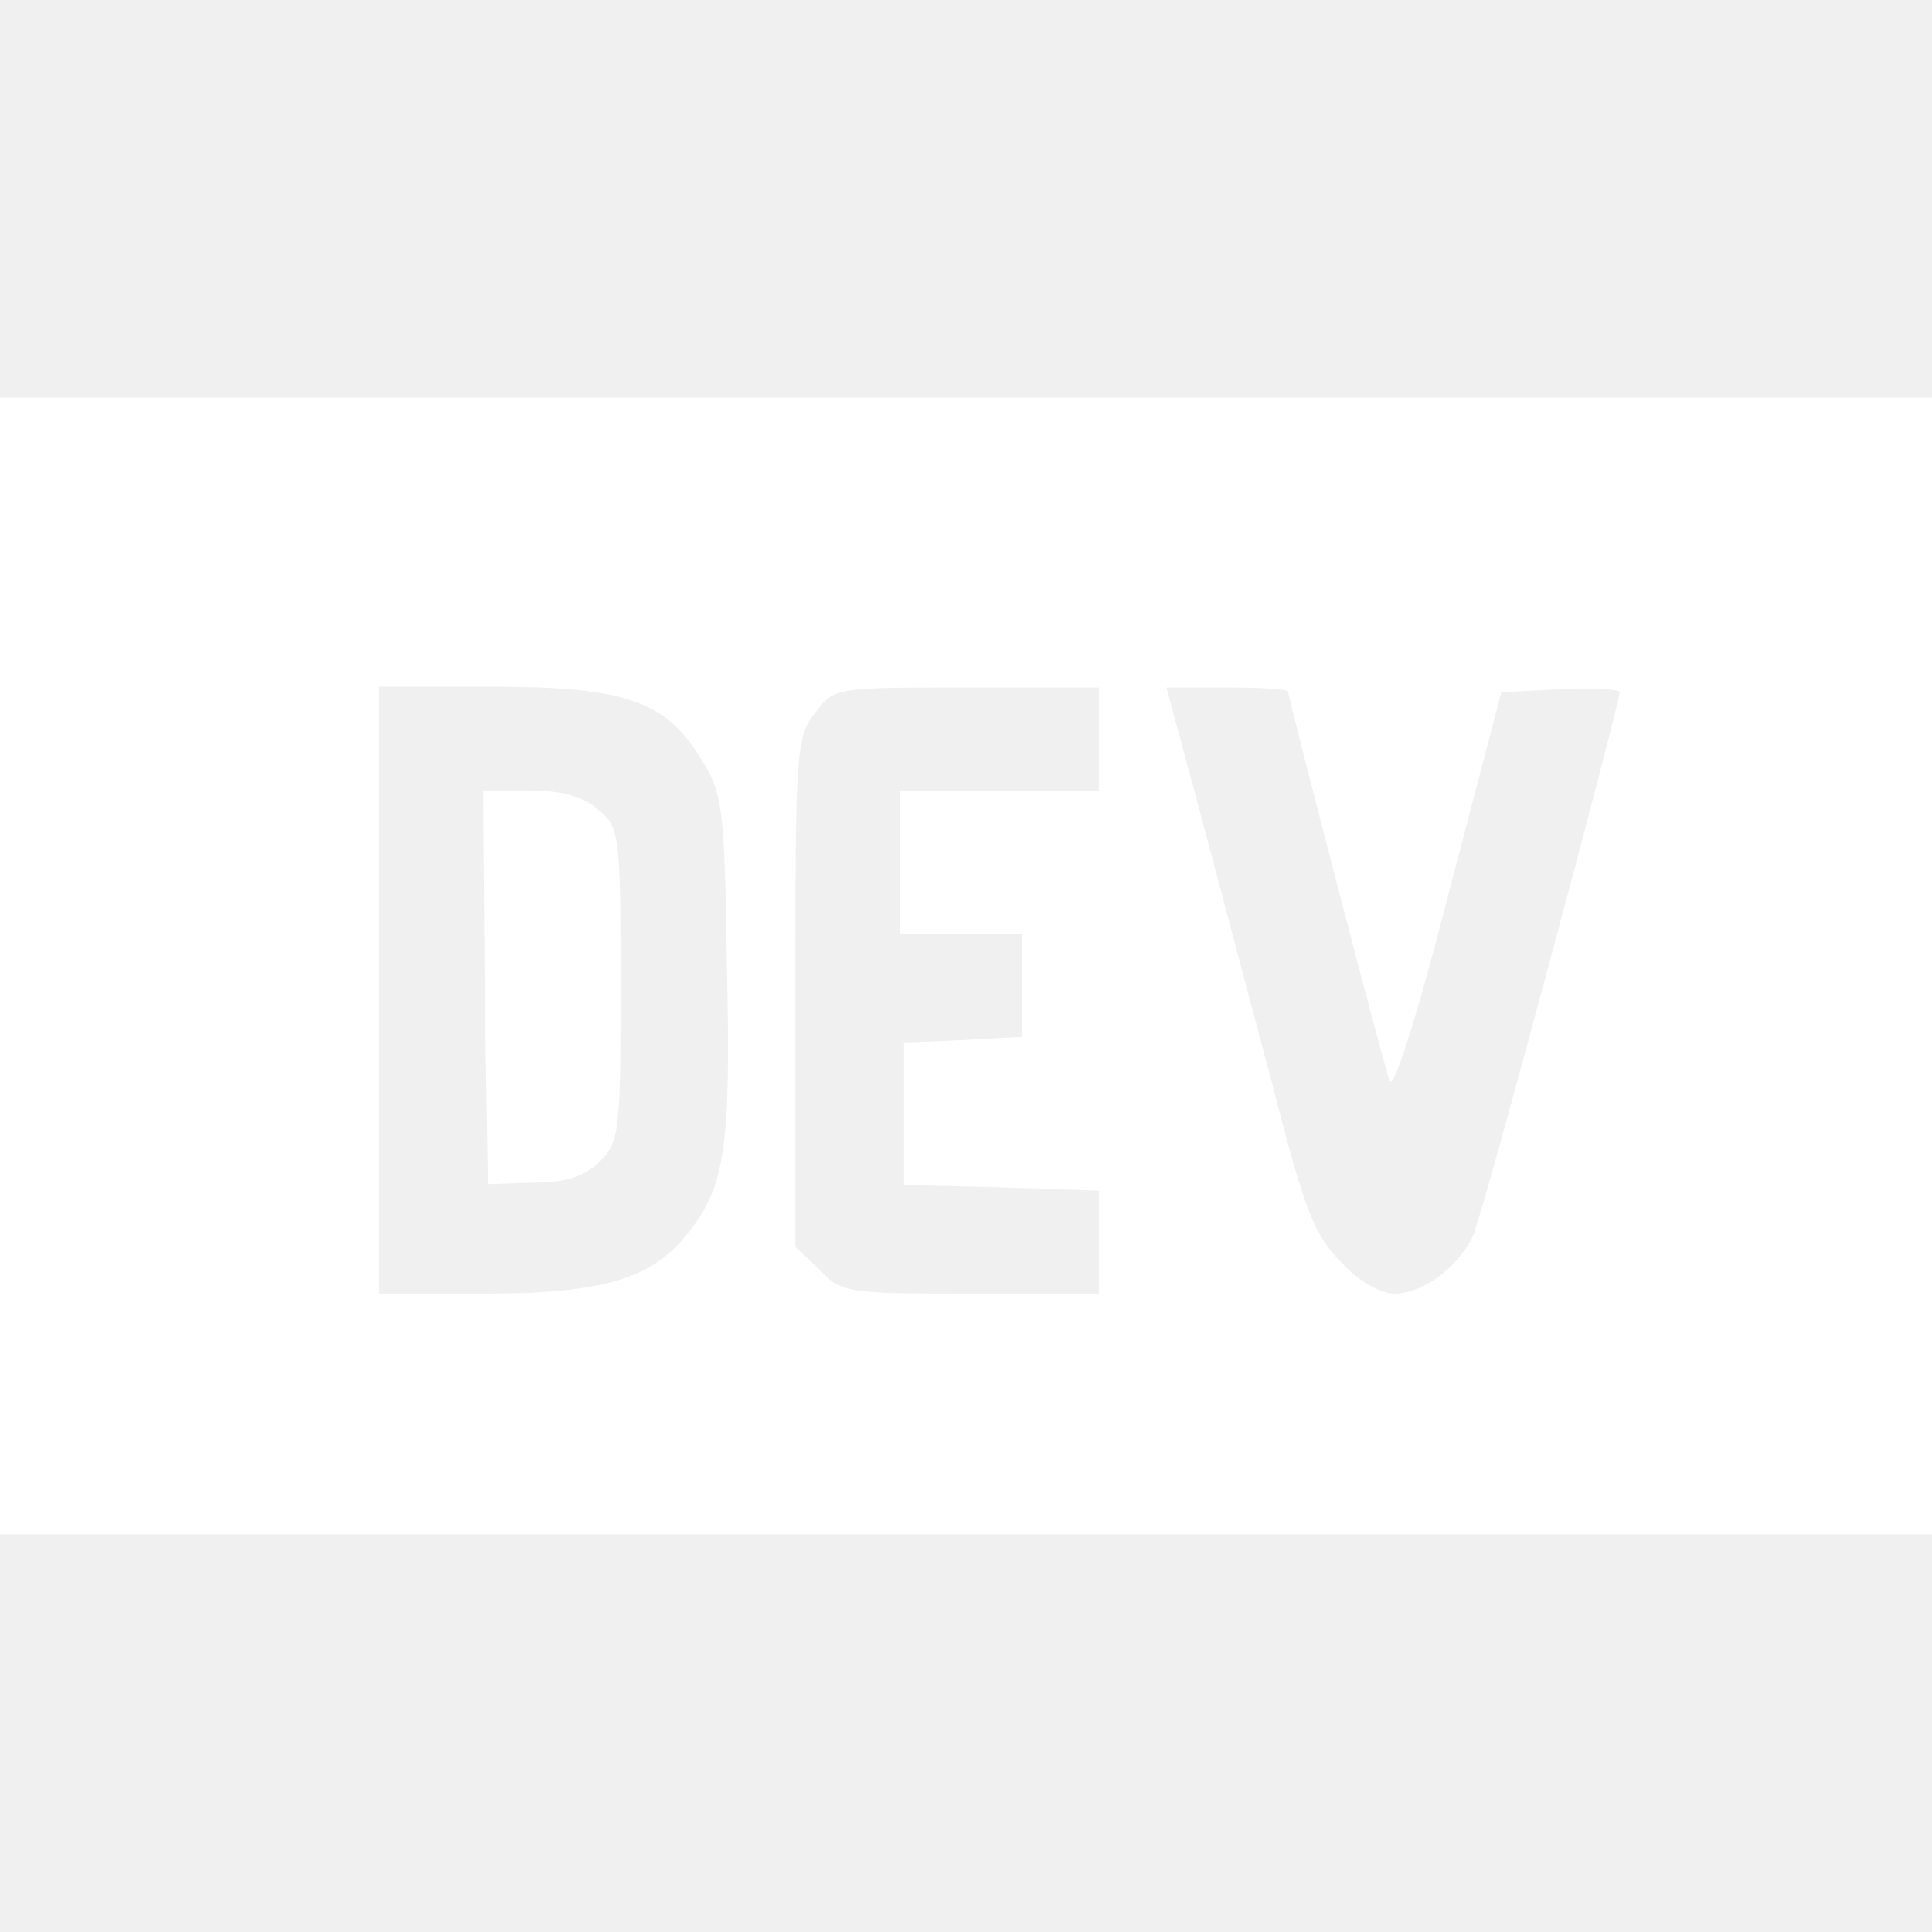
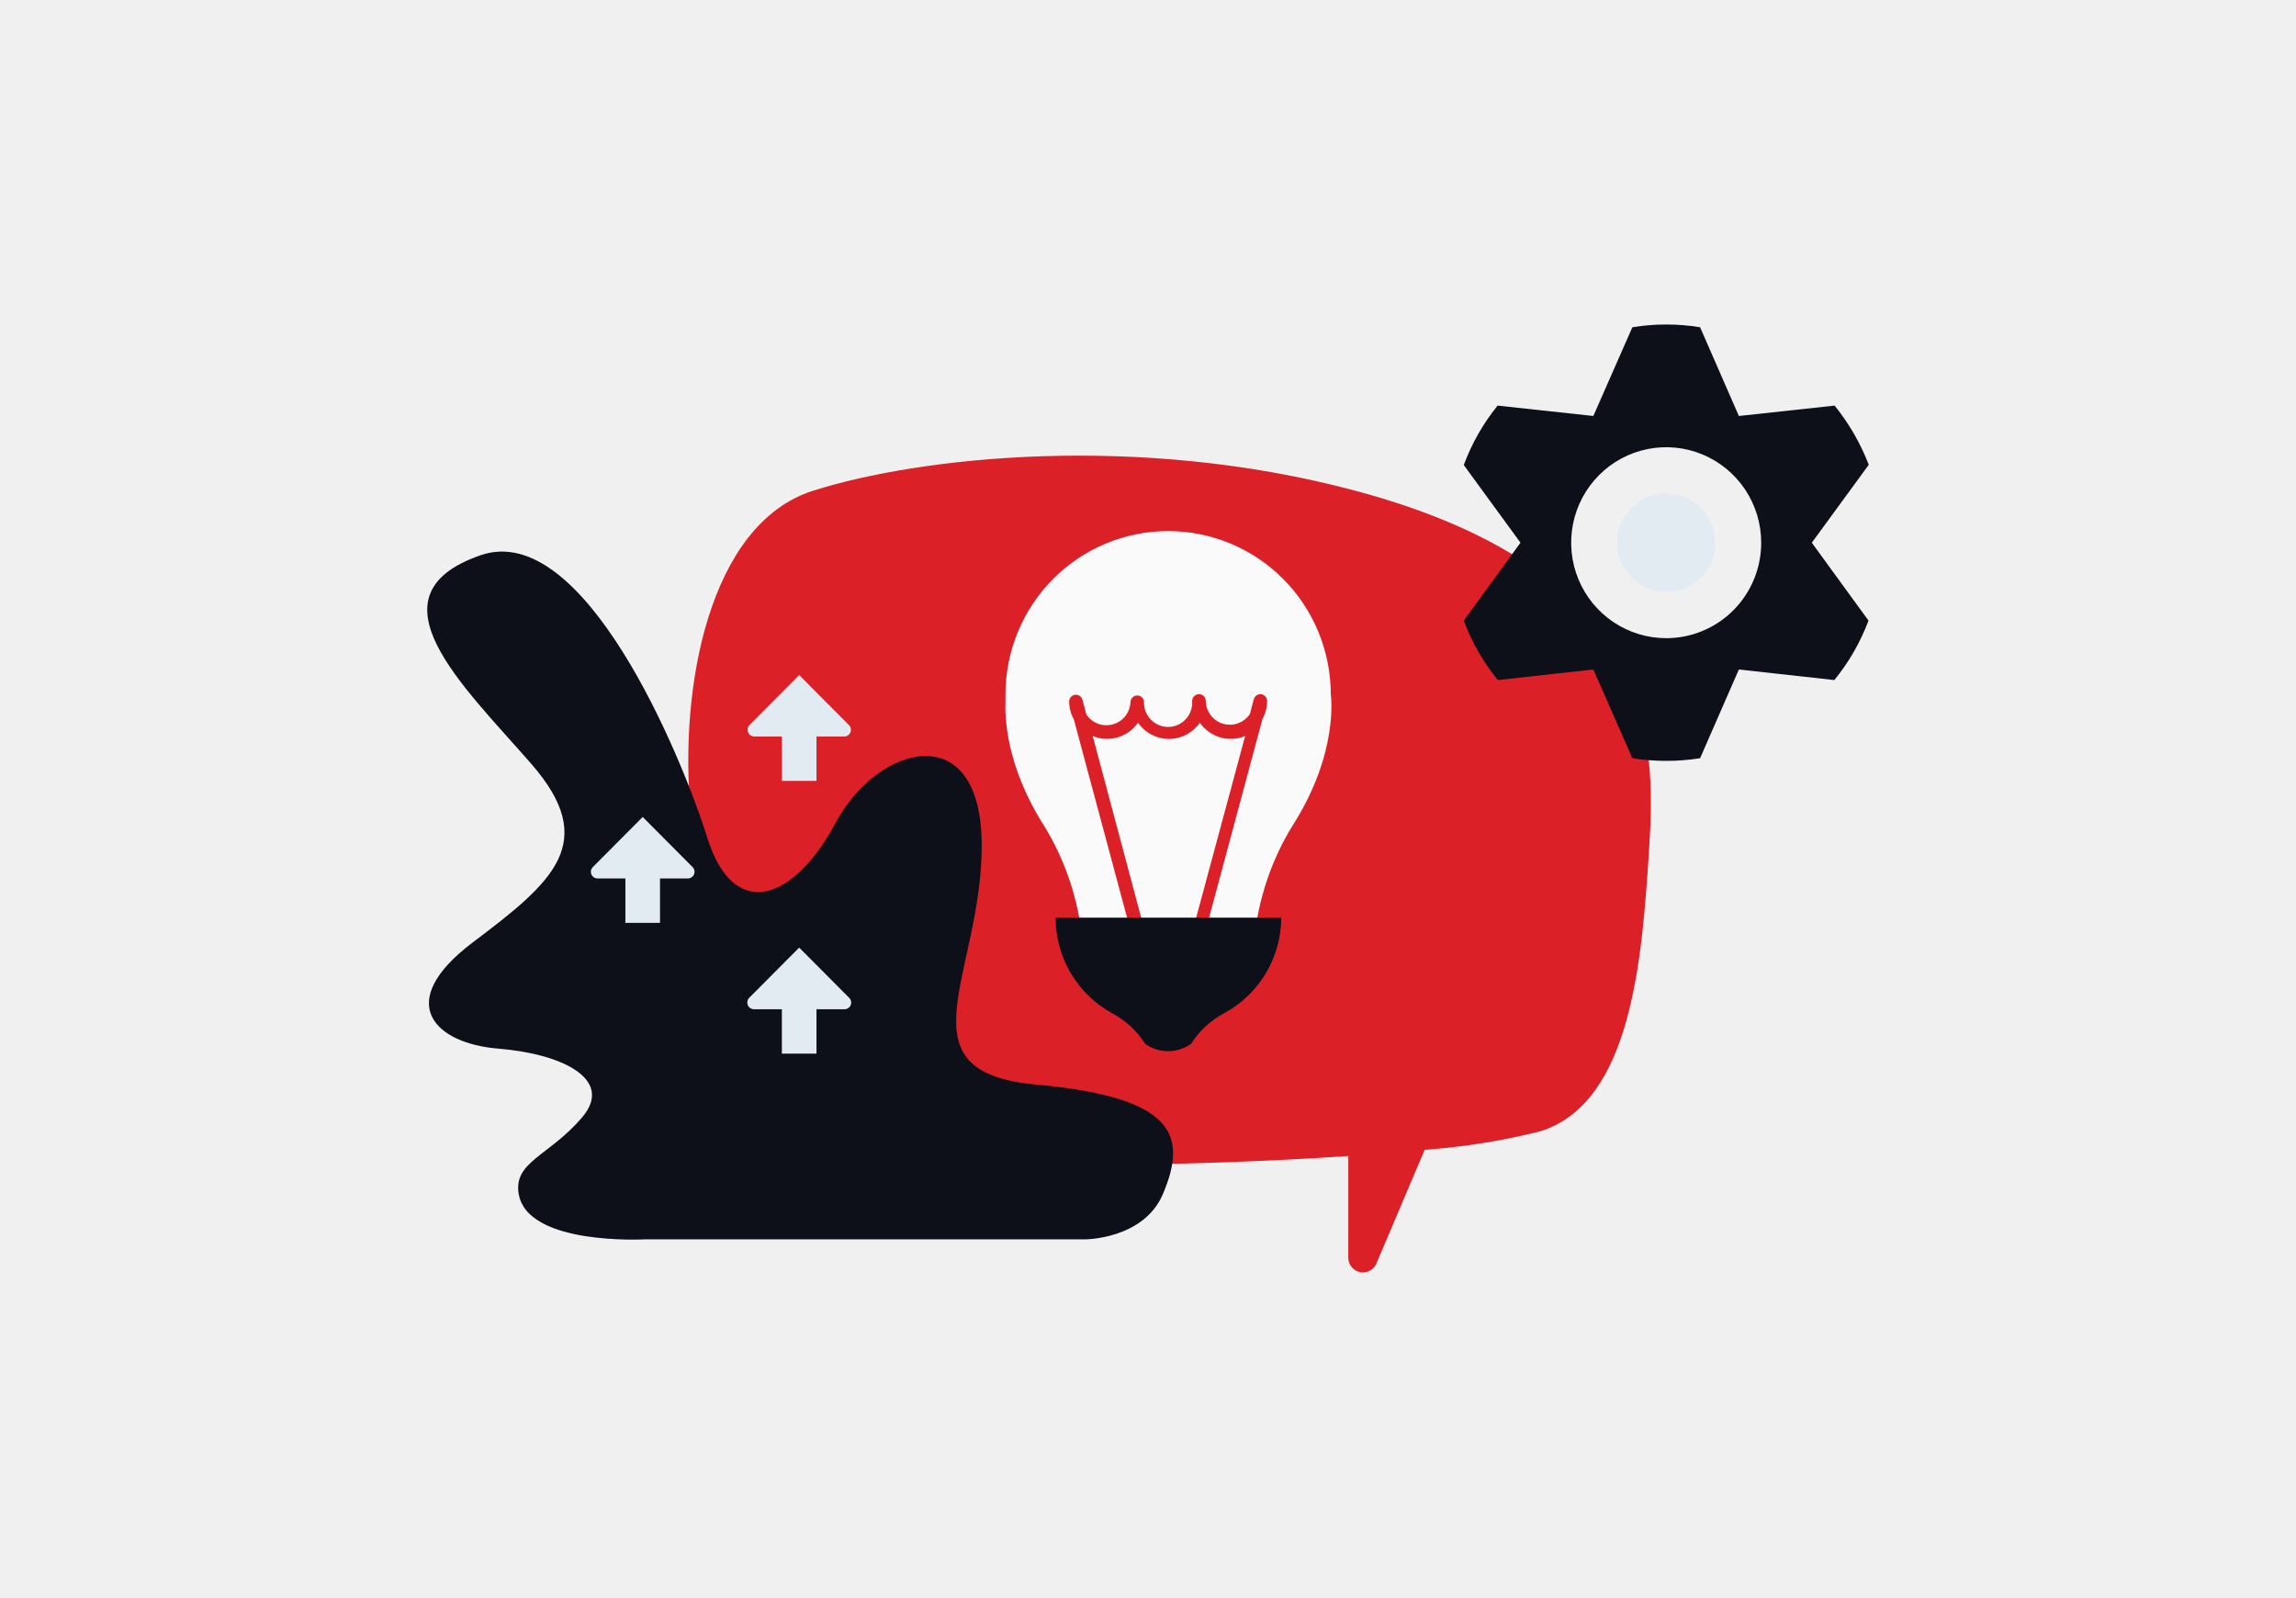
- <svg xmlns="http://www.w3.org/2000/svg" fill="white" width="800px" height="800px" viewBox="0 0 24 24" role="img">
-   <path d="M7.42 10.05c-.18-.16-.46-.23-.84-.23H6l.02 2.44.04 2.45.56-.02c.41 0 .63-.07.83-.26.24-.24.26-.36.26-2.2 0-1.91-.02-1.96-.29-2.18zM0 4.94v14.12h24V4.94H0zM8.56 15.3c-.44.58-1.06.77-2.53.77H4.71V8.53h1.4c1.67 0 2.16.18 2.6.9.27.43.29.6.32 2.57.05 2.23-.02 2.73-.47 3.3zm5.09-5.47h-2.47v1.77h1.52v1.28l-.72.04-.75.03v1.77l1.22.03 1.2.04v1.28h-1.6c-1.53 0-1.6-.01-1.87-.3l-.3-.28v-3.16c0-3.02.01-3.18.25-3.48.23-.31.25-.31 1.88-.31h1.64v1.3zm4.68 5.45c-.17.43-.64.79-1 .79-.18 0-.45-.15-.67-.39-.32-.32-.45-.63-.82-2.08l-.9-3.39-.45-1.67h.76c.4 0 .75.02.75.05 0 .06 1.16 4.54 1.26 4.83.04.15.32-.7.73-2.3l.66-2.52.74-.04c.4-.02.73 0 .73.04 0 .14-1.67 6.38-1.8 6.68z" />
+ <svg xmlns="http://www.w3.org/2000/svg" width="184" height="128" viewBox="0 0 184 128" fill="none">
+   <path d="M108.61 39.325C91.08 34.638 73.572 36.651 65.164 39.325C56.757 41.998 54.407 55.282 55.356 65.102C56.198 73.842 56.771 91.57 70.769 92.836C79.714 93.653 95.73 93.483 108.05 92.644V100.786C108.049 101.059 108.143 101.324 108.314 101.535C108.485 101.747 108.725 101.892 108.991 101.947C109.257 102.001 109.533 101.961 109.774 101.834C110.014 101.707 110.203 101.5 110.308 101.248L114.172 92.146C117.307 91.921 120.416 91.422 123.464 90.653C130.753 88.341 131.588 76.914 132.154 68.124C132.721 59.335 132.827 45.803 108.61 39.325Z" fill="#DC2028" />
+   <path d="M86.968 99.321H51.704C51.704 99.321 42.228 99.854 41.563 95.652C41.159 93.099 43.997 92.644 46.637 89.564C49.277 86.485 45.009 84.445 39.942 84.039C34.875 83.634 31.45 80.37 37.911 75.506C44.372 70.642 48.052 67.499 42.575 61.212C37.097 54.926 29.263 47.701 38.52 44.494C46.75 41.65 54.577 60.423 56.686 67.15C58.795 73.877 63.593 72.242 66.976 65.927C70.359 59.612 78.674 57.394 78.674 67.762C78.674 78.13 71.894 85.895 82.991 86.912C94.088 87.929 95.206 90.923 93.203 95.673C91.66 99.321 86.968 99.321 86.968 99.321Z" fill="#0D1019" />
+   <path d="M106.649 55.659C106.649 52.185 105.276 48.853 102.831 46.397C100.387 43.94 97.071 42.56 93.614 42.56C90.156 42.56 86.841 43.94 84.396 46.397C81.951 48.853 80.578 52.185 80.578 55.659C80.578 55.815 80.578 55.972 80.578 56.121C80.514 57.436 80.62 61.412 83.699 66.219C85.245 68.754 86.248 71.585 86.643 74.532H100.606C101.001 71.585 102.004 68.754 103.55 66.219C107.35 60.309 106.649 55.659 106.649 55.659Z" fill="#FAFAFA" />
+   <path d="M95.22 78.457H92.064C91.944 78.456 91.827 78.415 91.732 78.342C91.636 78.269 91.566 78.167 91.533 78.052L86.055 57.643C85.813 57.208 85.683 56.719 85.68 56.22C85.681 56.088 85.729 55.96 85.817 55.861C85.904 55.761 86.024 55.697 86.154 55.68C86.284 55.665 86.416 55.697 86.524 55.769C86.633 55.842 86.713 55.952 86.749 56.078L87.06 57.259C87.289 57.602 87.62 57.864 88.006 58.005C88.393 58.146 88.814 58.16 89.209 58.044C89.603 57.928 89.951 57.689 90.201 57.361C90.451 57.033 90.59 56.633 90.599 56.22C90.614 56.087 90.678 55.964 90.777 55.874C90.877 55.785 91.006 55.735 91.14 55.735C91.274 55.735 91.403 55.785 91.503 55.874C91.603 55.964 91.666 56.087 91.681 56.22C91.669 56.485 91.71 56.749 91.802 56.997C91.895 57.245 92.037 57.471 92.22 57.661C92.403 57.852 92.622 58.003 92.865 58.105C93.108 58.208 93.369 58.259 93.632 58.256C93.896 58.253 94.156 58.196 94.397 58.088C94.637 57.981 94.853 57.825 95.032 57.63C95.21 57.436 95.347 57.206 95.434 56.957C95.522 56.707 95.557 56.442 95.538 56.178C95.538 56.033 95.596 55.893 95.698 55.791C95.8 55.688 95.939 55.63 96.083 55.63C96.228 55.63 96.367 55.688 96.469 55.791C96.571 55.893 96.628 56.033 96.628 56.178C96.637 56.591 96.776 56.99 97.026 57.319C97.276 57.647 97.624 57.886 98.018 58.002C98.413 58.117 98.834 58.104 99.221 57.962C99.607 57.821 99.939 57.56 100.167 57.216L100.478 56.036C100.514 55.908 100.595 55.797 100.705 55.724C100.816 55.651 100.949 55.62 101.08 55.637C101.209 55.656 101.328 55.721 101.413 55.82C101.499 55.919 101.546 56.046 101.547 56.178C101.543 56.675 101.416 57.164 101.179 57.6L95.694 78.009C95.673 78.124 95.615 78.23 95.53 78.311C95.445 78.391 95.336 78.442 95.22 78.457ZM92.474 77.362H94.831L99.785 58.987C99.149 59.248 98.443 59.285 97.784 59.091C97.124 58.897 96.55 58.484 96.154 57.92C95.876 58.321 95.505 58.648 95.074 58.873C94.643 59.099 94.163 59.217 93.677 59.217C93.191 59.217 92.712 59.099 92.281 58.873C91.85 58.648 91.479 58.321 91.2 57.92C90.805 58.484 90.23 58.897 89.571 59.091C88.911 59.285 88.206 59.248 87.57 58.987L92.474 77.362Z" fill="#DC2028" />
+   <path d="M102.679 73.543H84.597C84.597 75.111 85.018 76.65 85.815 77.998C86.612 79.346 87.756 80.452 89.127 81.202C90.171 81.756 91.059 82.566 91.71 83.555V83.605C92.257 84.02 92.924 84.244 93.61 84.244C94.296 84.244 94.963 84.02 95.51 83.605V83.555C96.162 82.567 97.05 81.758 98.093 81.202C99.474 80.46 100.63 79.356 101.437 78.008C102.245 76.659 102.674 75.117 102.679 73.543Z" fill="#0D1019" />
+   <path d="M55.511 69.497L51.506 65.472L47.5 69.497C47.429 69.572 47.38 69.666 47.361 69.768C47.342 69.871 47.353 69.976 47.393 70.072C47.433 70.168 47.5 70.25 47.585 70.308C47.671 70.367 47.772 70.398 47.875 70.4H50.119V73.956H52.893V70.4H55.129C55.233 70.4 55.335 70.369 55.422 70.311C55.509 70.254 55.577 70.172 55.617 70.075C55.658 69.979 55.67 69.873 55.651 69.77C55.632 69.667 55.584 69.572 55.511 69.497Z" fill="#E2EAF2" />
+   <path d="M68.052 79.965L64.046 75.94L60.041 79.965C59.967 80.04 59.917 80.136 59.898 80.24C59.878 80.345 59.889 80.452 59.93 80.55C59.971 80.648 60.039 80.731 60.127 80.79C60.214 80.849 60.317 80.881 60.423 80.882H62.659V84.437H65.433V80.882H67.677C67.783 80.883 67.887 80.852 67.976 80.793C68.065 80.734 68.134 80.65 68.174 80.551C68.215 80.452 68.225 80.344 68.203 80.239C68.181 80.134 68.128 80.039 68.052 79.965Z" fill="#E2EAF2" />
+   <path d="M68.052 58.126L64.046 54.101L60.041 58.126C59.974 58.203 59.93 58.297 59.914 58.398C59.898 58.498 59.911 58.601 59.951 58.695C59.991 58.789 60.056 58.869 60.14 58.927C60.223 58.985 60.321 59.018 60.423 59.022H62.659V62.578H65.433V59.022H67.677C67.779 59.02 67.878 58.987 67.962 58.929C68.046 58.871 68.112 58.79 68.152 58.696C68.192 58.601 68.203 58.497 68.185 58.396C68.168 58.295 68.121 58.201 68.052 58.126Z" fill="#E2EAF2" />
+   <path d="M149.762 37.248C149.103 35.532 148.179 33.931 147.023 32.505L139.352 33.337L136.245 26.226C134.447 25.932 132.614 25.932 130.817 26.226L127.689 33.337L120.018 32.505C118.86 33.932 117.944 35.542 117.307 37.269L121.85 43.492L117.307 49.735C117.949 51.464 118.872 53.075 120.039 54.5L127.689 53.653L130.817 60.764C132.615 61.049 134.447 61.049 136.245 60.764L139.352 53.653L147.002 54.5C148.169 53.073 149.094 51.463 149.741 49.735L145.197 43.492L149.762 37.248ZM133.534 51.143C132.028 51.145 130.555 50.697 129.302 49.857C128.049 49.017 127.072 47.823 126.494 46.425C125.917 45.027 125.765 43.488 126.058 42.003C126.351 40.519 127.076 39.154 128.14 38.084C129.205 37.013 130.562 36.283 132.039 35.987C133.517 35.692 135.048 35.843 136.44 36.422C137.832 37.001 139.021 37.981 139.858 39.24C140.695 40.498 141.142 41.978 141.142 43.492C141.143 44.496 140.947 45.491 140.565 46.419C140.183 47.347 139.623 48.191 138.916 48.902C138.21 49.612 137.371 50.176 136.447 50.56C135.524 50.945 134.534 51.143 133.534 51.143Z" fill="#0D1019" />
+   <path d="M133.534 47.438C135.704 47.438 137.462 45.671 137.462 43.492C137.462 41.312 135.704 39.545 133.534 39.545C131.365 39.545 129.607 41.312 129.607 43.492C129.607 45.671 131.365 47.438 133.534 47.438Z" fill="#E2EAF2" />
</svg>
